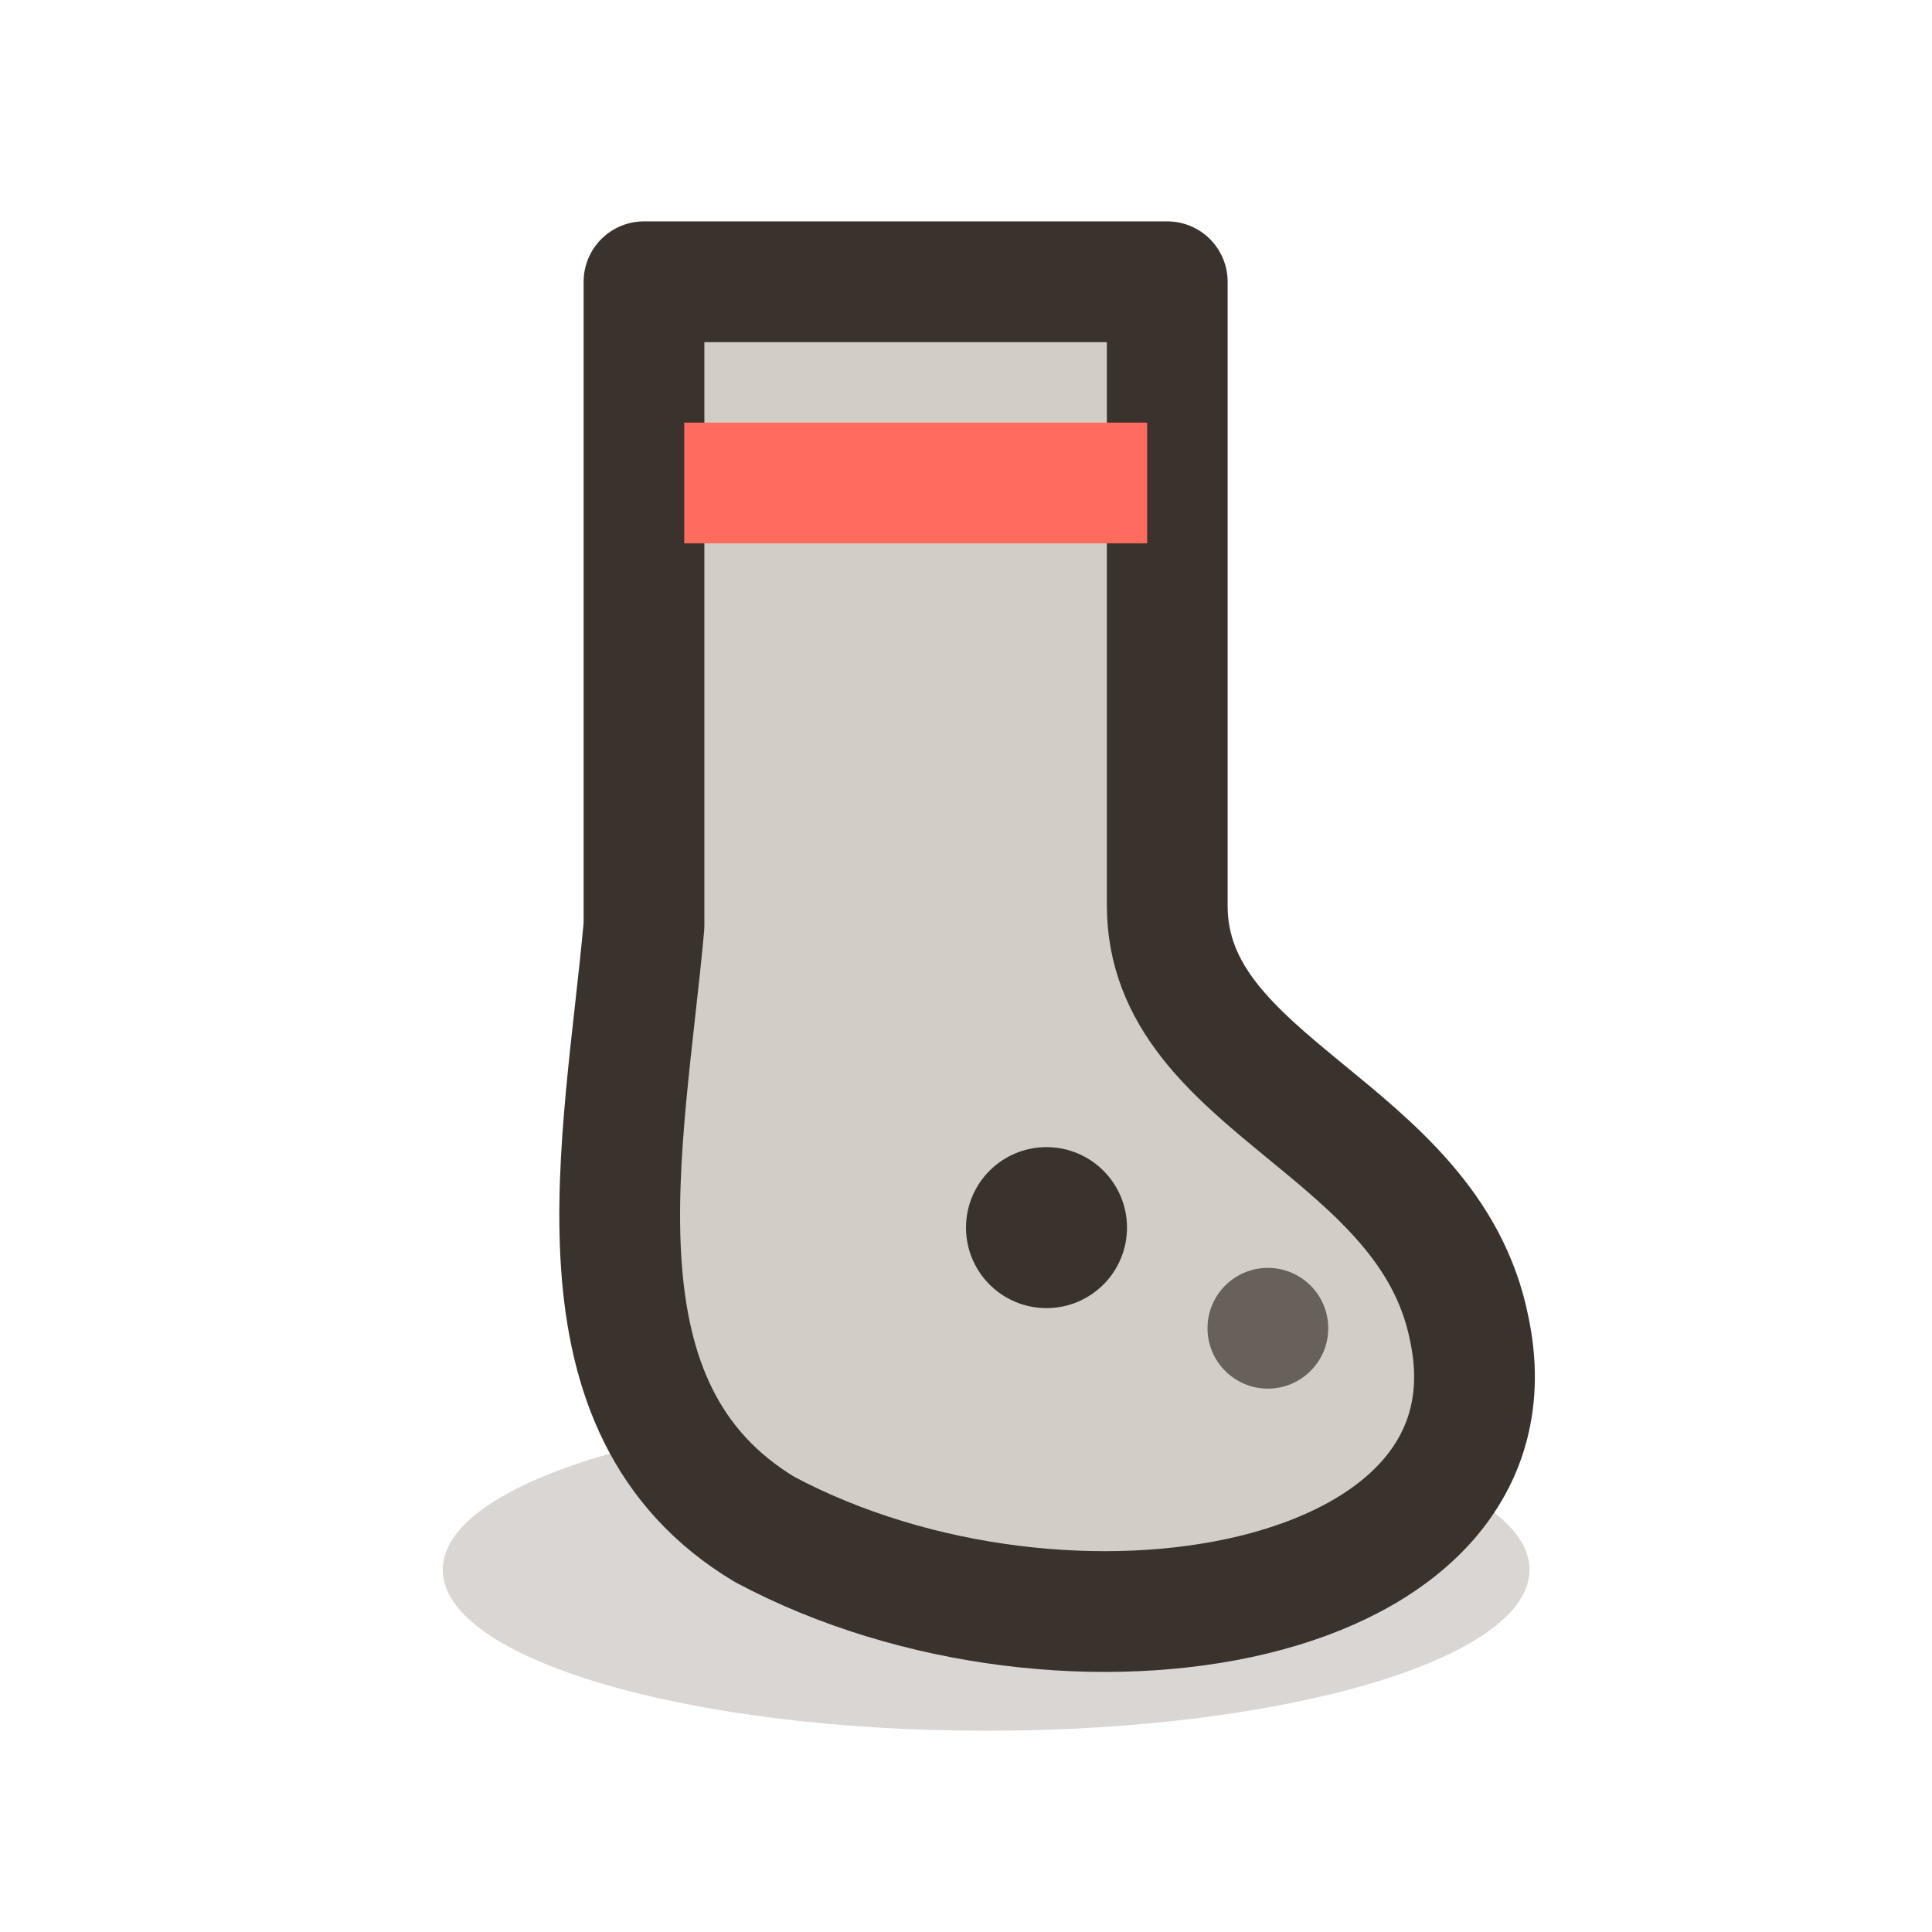
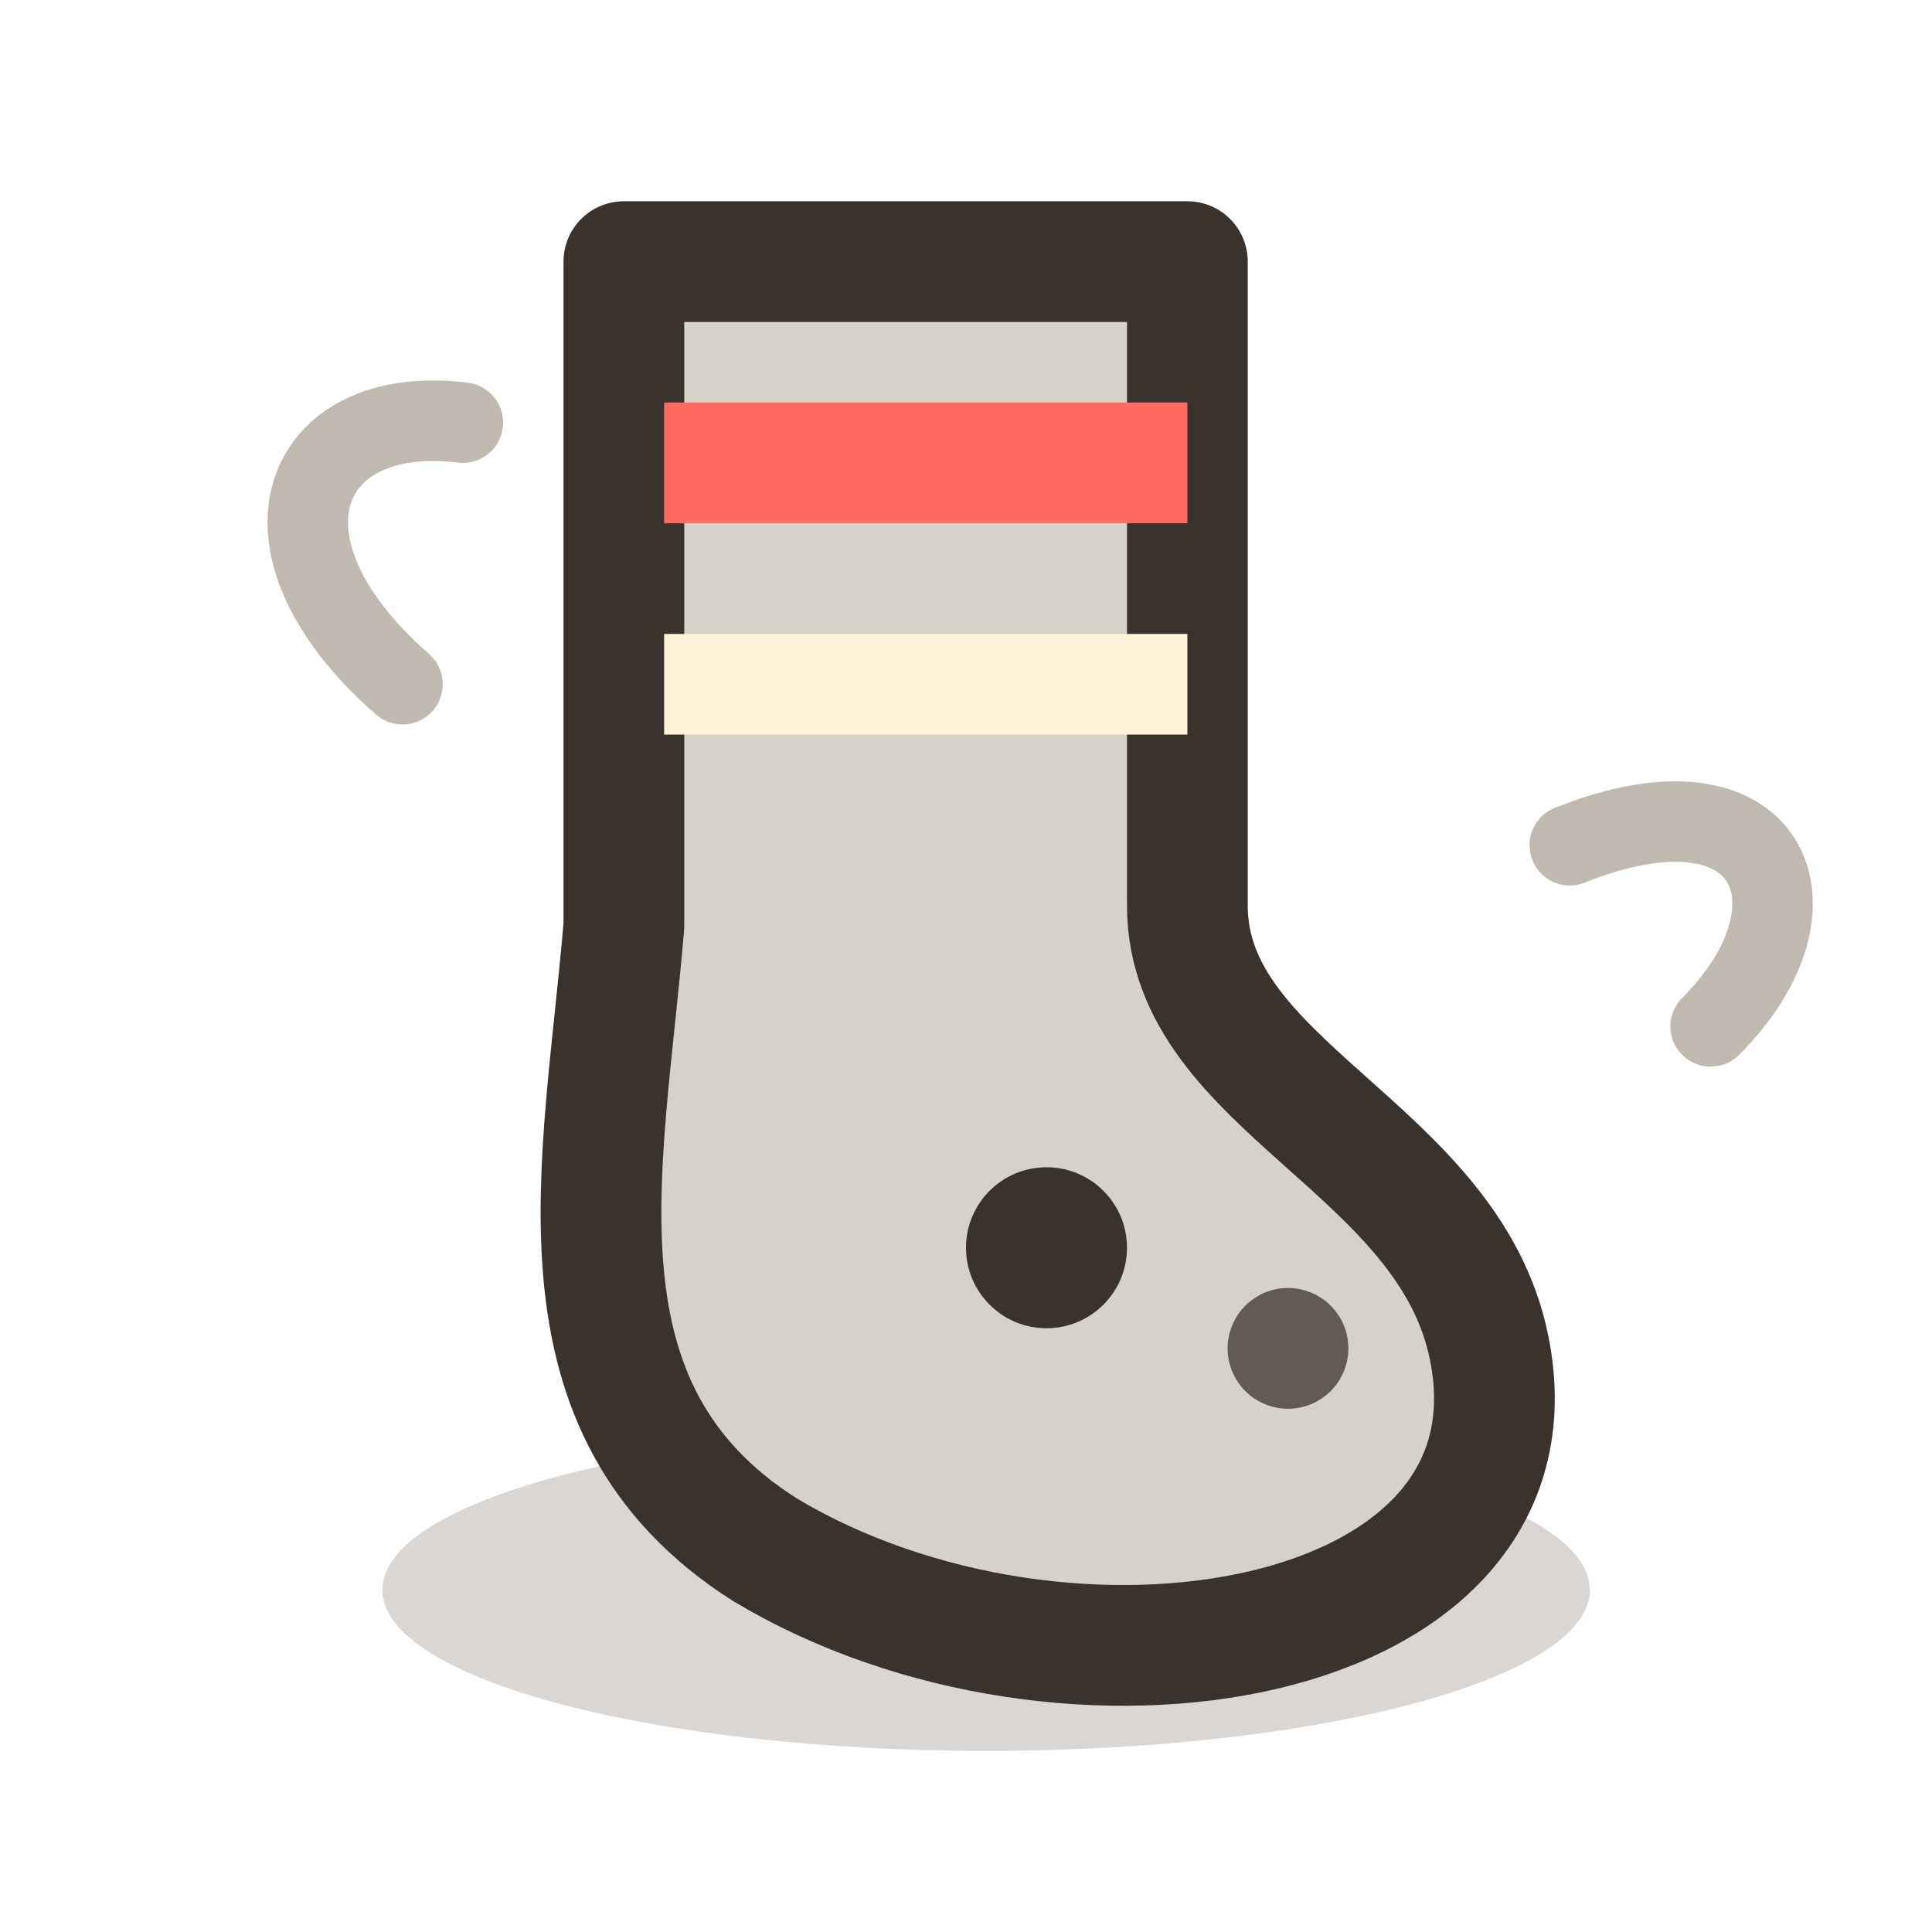
<svg xmlns="http://www.w3.org/2000/svg" width="96" height="96" viewBox="0 0 96 96">
-   <ellipse cx="49" cy="78" rx="27" ry="8" fill="#2b1b12" opacity=".18" />
-   <path d="M32 14 H58 V45 C58 54 71 56 73 66 C76 80 53 84 38 76 C28 70 31 57 32 46Z" fill="#d2cec7" stroke="#3a332d" stroke-width="6" stroke-linejoin="round" />
-   <path d="M34 24 H57" stroke="#ff6b5e" stroke-width="6" />
-   <circle cx="52" cy="61" r="4" fill="#3a332d" />
-   <circle cx="63" cy="66" r="3" fill="#3a332d" opacity=".7" />
+   <ellipse cx="49" cy="79" rx="30" ry="8" fill="#2b1b12" opacity=".18" />
+   <path d="M31 13 H59 V45 C59 54 72 57 74 67 C77 82 53 86 38 77 C27 70 30 58 31 46Z" fill="#d7d2c9" stroke="#3a332d" stroke-width="6" stroke-linejoin="round" />
+   <path d="M33 23 H59" stroke="#ff6b5e" stroke-width="6" />
+   <path d="M33 34 H59" stroke="#fff3d8" stroke-width="5" />
+   <circle cx="52" cy="62" r="4" fill="#3a332d" />
+   <circle cx="64" cy="67" r="3" fill="#3a332d" opacity=".75" />
+   <path d="M20 34 C12 27 15 20 23 21 M78 42 C88 38 91 45 85 51" fill="none" stroke="#8b7f70" stroke-width="4" stroke-linecap="round" opacity=".55" />
</svg>
